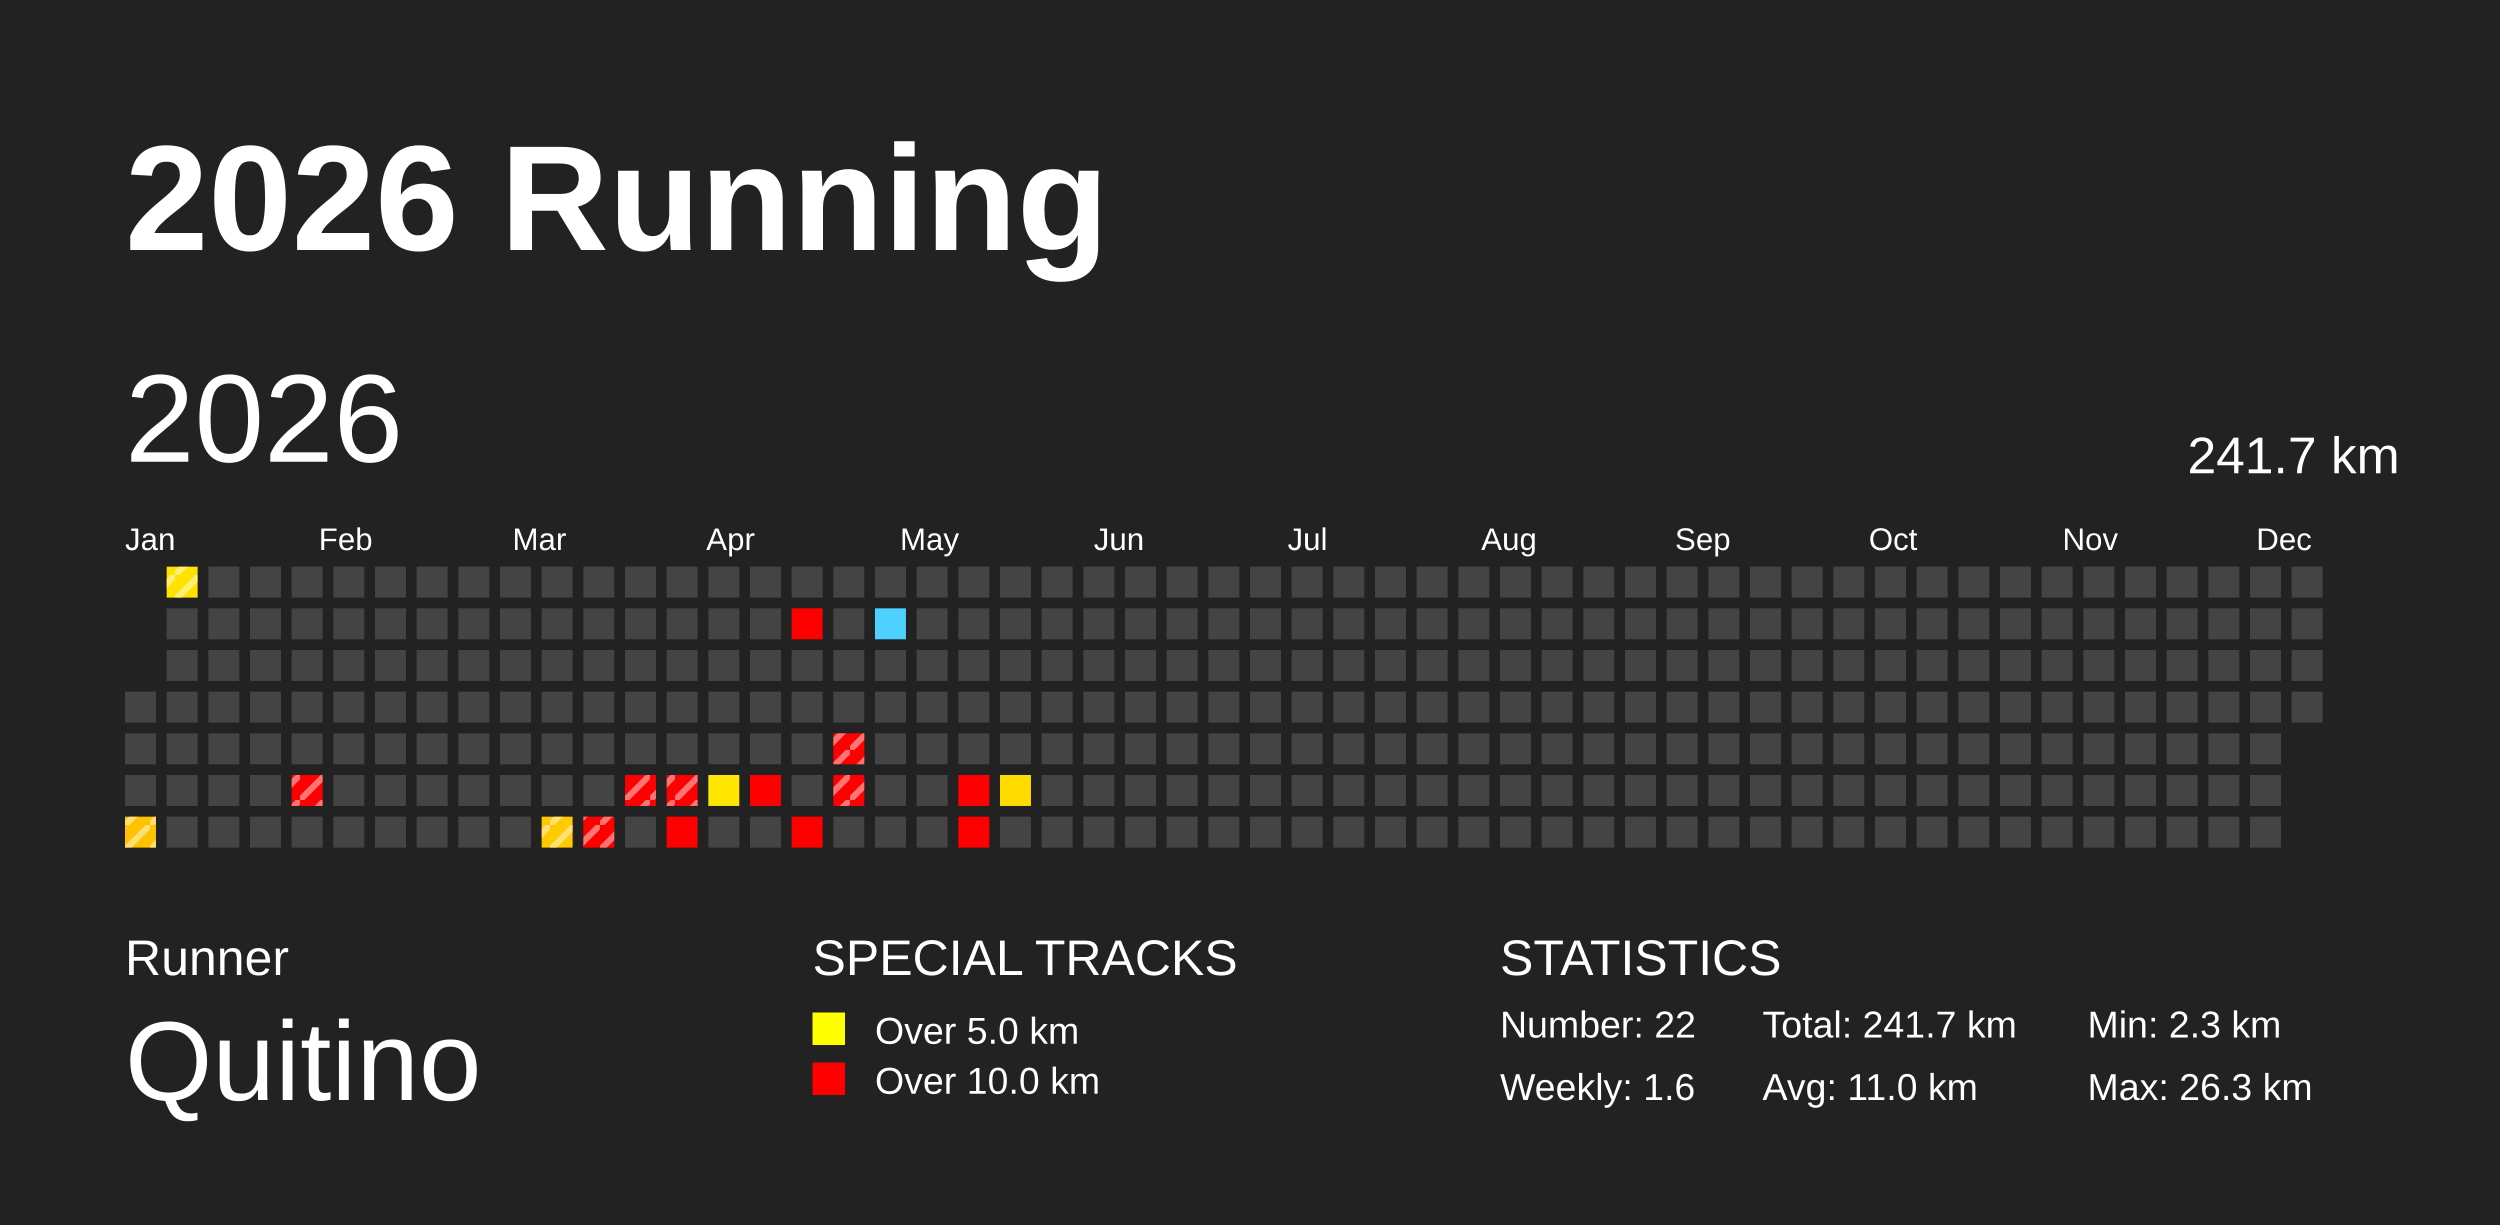
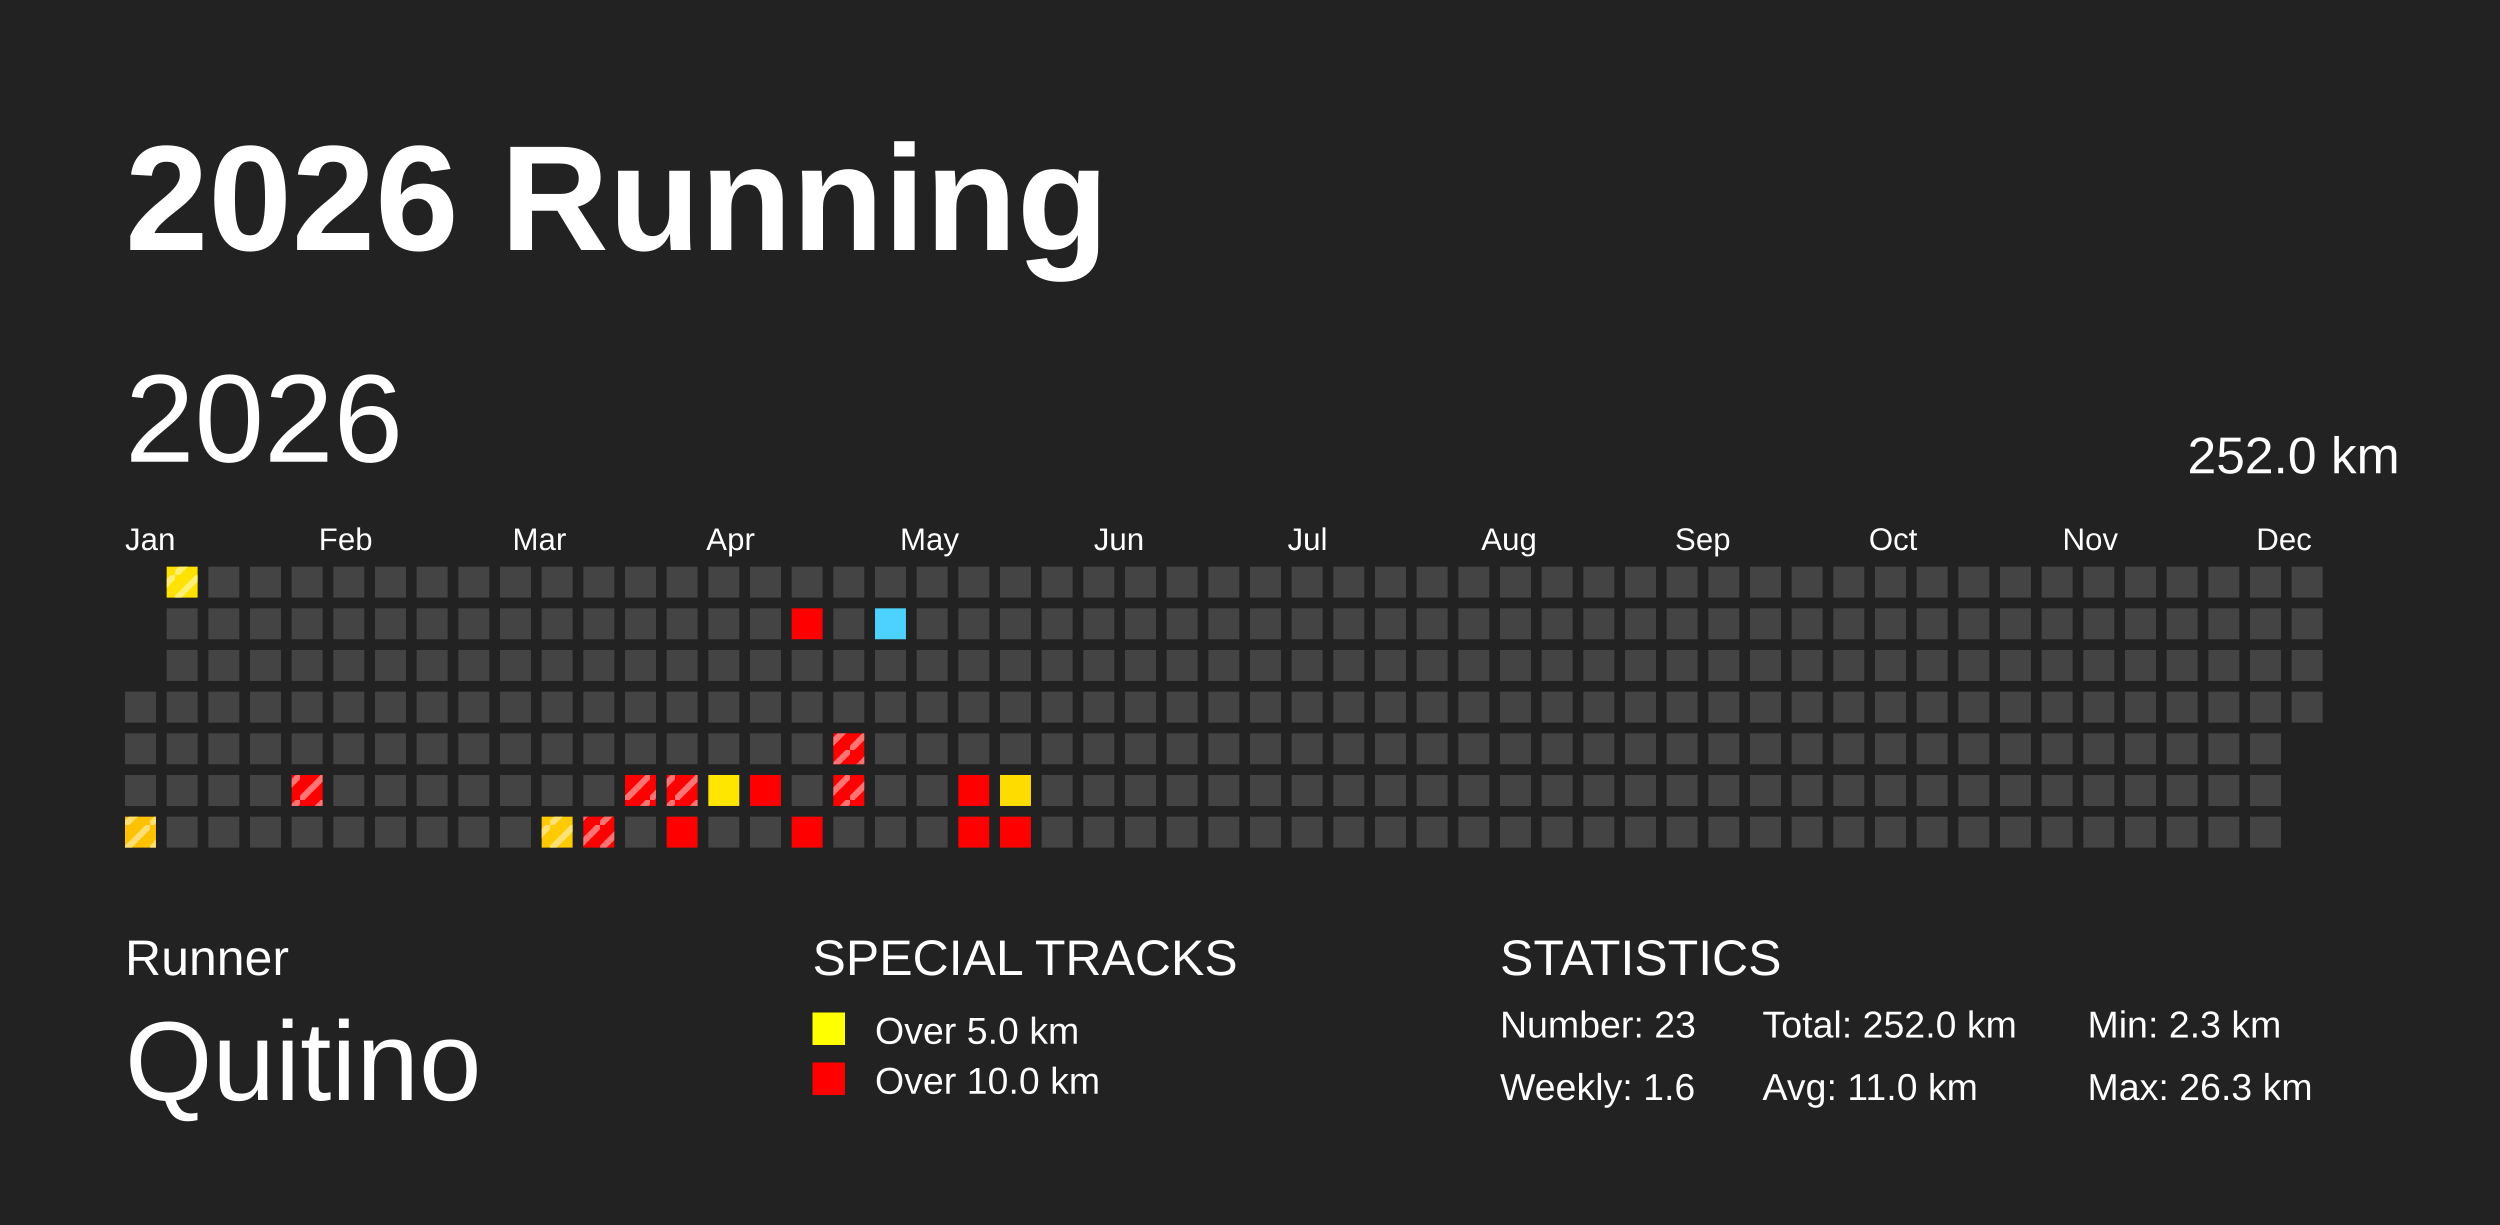
<svg xmlns="http://www.w3.org/2000/svg" baseProfile="full" height="98mm" version="1.1" viewBox="0,0,200,98" width="200mm">
  <defs>
    <pattern height="2" id="indoor-stripe" patternUnits="userSpaceOnUse" width="2">
      <line stroke="white" stroke-opacity="0.45" stroke-width="0.5" x1="0" x2="2" y1="2" y2="0" />
    </pattern>
  </defs>
  <rect fill="#222222" height="98" width="200" x="0" y="0" />
  <text fill="#FFFFFF" style="font-size:12px; font-family:Arial; font-weight:bold;" x="10" y="20">2026 Running</text>
  <text fill="#FFFFFF" style="font-size:4px; font-family:Arial" x="10" y="78">Runner</text>
  <text fill="#FFFFFF" style="font-size:9px; font-family:Arial" x="10" y="88">Quitino</text>
  <text fill="#FFFFFF" style="font-size:4px; font-family:Arial" x="65" y="78">SPECIAL TRACKS</text>
  <rect fill="yellow" height="2.6" width="2.6" x="65" y="81" />
  <text fill="#FFFFFF" style="font-size:3px; font-family:Arial" x="70" y="83.5">Over 5.0 km</text>
  <rect fill="red" height="2.6" width="2.6" x="65" y="85" />
  <text fill="#FFFFFF" style="font-size:3px; font-family:Arial" x="70" y="87.5">Over 10.0 km</text>
  <text fill="#FFFFFF" style="font-size:4px; font-family:Arial" x="120" y="78">STATISTICS</text>
-   <text fill="#FFFFFF" style="font-size:3px; font-family:Arial" x="120" y="83">Number: 22</text>
+   <text fill="#FFFFFF" style="font-size:3px; font-family:Arial" x="120" y="83">Number: 23</text>
  <text fill="#FFFFFF" style="font-size:3px; font-family:Arial" x="120" y="88">Weekly: 1.6</text>
-   <text fill="#FFFFFF" style="font-size:3px; font-family:Arial" x="141" y="83">Total: 241.7 km</text>
+   <text fill="#FFFFFF" style="font-size:3px; font-family:Arial" x="141" y="83">Total: 252.0 km</text>
  <text fill="#FFFFFF" style="font-size:3px; font-family:Arial" x="141" y="88">Avg: 11.0 km</text>
  <text fill="#FFFFFF" style="font-size:3px; font-family:Arial" x="167" y="83">Min: 2.3 km</text>
  <text fill="#FFFFFF" style="font-size:3px; font-family:Arial" x="167" y="88">Max: 26.3 km</text>
  <text dominant-baseline="hanging" fill="#FFFFFF" style="font-size:10.0px; font-family:Arial;" x="10" y="30">2026</text>
-   <text dominant-baseline="hanging" fill="#FFFFFF" style="font-size:4.125px; font-family:Arial;" x="175" y="35">241.7 km</text>
+   <text dominant-baseline="hanging" fill="#FFFFFF" style="font-size:4.125px; font-family:Arial;" x="175" y="35">252.0 km</text>
  <text fill="#FFFFFF" style="font-size:2.5px; font-family:Arial" x="10.0" y="44">Jan</text>
  <text fill="#FFFFFF" style="font-size:2.5px; font-family:Arial" x="25.5" y="44">Feb</text>
  <text fill="#FFFFFF" style="font-size:2.5px; font-family:Arial" x="41.0" y="44">Mar</text>
  <text fill="#FFFFFF" style="font-size:2.5px; font-family:Arial" x="56.5" y="44">Apr</text>
  <text fill="#FFFFFF" style="font-size:2.5px; font-family:Arial" x="72.0" y="44">May</text>
  <text fill="#FFFFFF" style="font-size:2.5px; font-family:Arial" x="87.5" y="44">Jun</text>
  <text fill="#FFFFFF" style="font-size:2.5px; font-family:Arial" x="103.0" y="44">Jul</text>
  <text fill="#FFFFFF" style="font-size:2.5px; font-family:Arial" x="118.5" y="44">Aug</text>
  <text fill="#FFFFFF" style="font-size:2.5px; font-family:Arial" x="134.0" y="44">Sep</text>
  <text fill="#FFFFFF" style="font-size:2.5px; font-family:Arial" x="149.5" y="44">Oct</text>
  <text fill="#FFFFFF" style="font-size:2.5px; font-family:Arial" x="165.0" y="44">Nov</text>
  <text fill="#FFFFFF" style="font-size:2.5px; font-family:Arial" x="180.5" y="44">Dec</text>
  <rect fill="#444444" height="2.476" width="2.476" x="10" y="55.333" />
  <rect fill="#444444" height="2.476" width="2.476" x="10" y="58.667" />
  <rect fill="#444444" height="2.476" width="2.476" x="10" y="62" />
  <rect fill="#ffc200" height="2.476" width="2.476" x="10" y="65.333" />
  <rect fill="url(#indoor-stripe)" height="2.476" width="2.476" x="10" y="65.333" />
  <rect fill="#ffe200" height="2.476" width="2.476" x="13.333" y="45.333" />
  <rect fill="url(#indoor-stripe)" height="2.476" width="2.476" x="13.333" y="45.333" />
  <rect fill="#444444" height="2.476" width="2.476" x="13.333" y="48.667" />
  <rect fill="#444444" height="2.476" width="2.476" x="13.333" y="52" />
  <rect fill="#444444" height="2.476" width="2.476" x="13.333" y="55.333" />
  <rect fill="#444444" height="2.476" width="2.476" x="13.333" y="58.667" />
  <rect fill="#444444" height="2.476" width="2.476" x="13.333" y="62" />
  <rect fill="#444444" height="2.476" width="2.476" x="13.333" y="65.333" />
  <rect fill="#444444" height="2.476" width="2.476" x="16.667" y="45.333" />
  <rect fill="#444444" height="2.476" width="2.476" x="16.667" y="48.667" />
  <rect fill="#444444" height="2.476" width="2.476" x="16.667" y="52" />
  <rect fill="#444444" height="2.476" width="2.476" x="16.667" y="55.333" />
  <rect fill="#444444" height="2.476" width="2.476" x="16.667" y="58.667" />
  <rect fill="#444444" height="2.476" width="2.476" x="16.667" y="62" />
  <rect fill="#444444" height="2.476" width="2.476" x="16.667" y="65.333" />
  <rect fill="#444444" height="2.476" width="2.476" x="20.0" y="45.333" />
  <rect fill="#444444" height="2.476" width="2.476" x="20.0" y="48.667" />
  <rect fill="#444444" height="2.476" width="2.476" x="20.0" y="52" />
  <rect fill="#444444" height="2.476" width="2.476" x="20.0" y="55.333" />
  <rect fill="#444444" height="2.476" width="2.476" x="20.0" y="58.667" />
  <rect fill="#444444" height="2.476" width="2.476" x="20.0" y="62" />
  <rect fill="#444444" height="2.476" width="2.476" x="20.0" y="65.333" />
  <rect fill="#444444" height="2.476" width="2.476" x="23.333" y="45.333" />
  <rect fill="#444444" height="2.476" width="2.476" x="23.333" y="48.667" />
  <rect fill="#444444" height="2.476" width="2.476" x="23.333" y="52" />
  <rect fill="#444444" height="2.476" width="2.476" x="23.333" y="55.333" />
  <rect fill="#444444" height="2.476" width="2.476" x="23.333" y="58.667" />
  <rect fill="red" height="2.476" width="2.476" x="23.333" y="62" />
  <rect fill="url(#indoor-stripe)" height="2.476" width="2.476" x="23.333" y="62" />
  <rect fill="#444444" height="2.476" width="2.476" x="23.333" y="65.333" />
  <rect fill="#444444" height="2.476" width="2.476" x="26.667" y="45.333" />
  <rect fill="#444444" height="2.476" width="2.476" x="26.667" y="48.667" />
  <rect fill="#444444" height="2.476" width="2.476" x="26.667" y="52" />
  <rect fill="#444444" height="2.476" width="2.476" x="26.667" y="55.333" />
  <rect fill="#444444" height="2.476" width="2.476" x="26.667" y="58.667" />
  <rect fill="#444444" height="2.476" width="2.476" x="26.667" y="62" />
  <rect fill="#444444" height="2.476" width="2.476" x="26.667" y="65.333" />
  <rect fill="#444444" height="2.476" width="2.476" x="30" y="45.333" />
  <rect fill="#444444" height="2.476" width="2.476" x="30" y="48.667" />
  <rect fill="#444444" height="2.476" width="2.476" x="30" y="52" />
  <rect fill="#444444" height="2.476" width="2.476" x="30" y="55.333" />
  <rect fill="#444444" height="2.476" width="2.476" x="30" y="58.667" />
  <rect fill="#444444" height="2.476" width="2.476" x="30" y="62" />
  <rect fill="#444444" height="2.476" width="2.476" x="30" y="65.333" />
  <rect fill="#444444" height="2.476" width="2.476" x="33.333" y="45.333" />
  <rect fill="#444444" height="2.476" width="2.476" x="33.333" y="48.667" />
  <rect fill="#444444" height="2.476" width="2.476" x="33.333" y="52" />
  <rect fill="#444444" height="2.476" width="2.476" x="33.333" y="55.333" />
  <rect fill="#444444" height="2.476" width="2.476" x="33.333" y="58.667" />
  <rect fill="#444444" height="2.476" width="2.476" x="33.333" y="62" />
  <rect fill="#444444" height="2.476" width="2.476" x="33.333" y="65.333" />
  <rect fill="#444444" height="2.476" width="2.476" x="36.667" y="45.333" />
  <rect fill="#444444" height="2.476" width="2.476" x="36.667" y="48.667" />
  <rect fill="#444444" height="2.476" width="2.476" x="36.667" y="52" />
  <rect fill="#444444" height="2.476" width="2.476" x="36.667" y="55.333" />
  <rect fill="#444444" height="2.476" width="2.476" x="36.667" y="58.667" />
  <rect fill="#444444" height="2.476" width="2.476" x="36.667" y="62" />
  <rect fill="#444444" height="2.476" width="2.476" x="36.667" y="65.333" />
  <rect fill="#444444" height="2.476" width="2.476" x="40.0" y="45.333" />
  <rect fill="#444444" height="2.476" width="2.476" x="40.0" y="48.667" />
  <rect fill="#444444" height="2.476" width="2.476" x="40.0" y="52" />
  <rect fill="#444444" height="2.476" width="2.476" x="40.0" y="55.333" />
  <rect fill="#444444" height="2.476" width="2.476" x="40.0" y="58.667" />
  <rect fill="#444444" height="2.476" width="2.476" x="40.0" y="62" />
  <rect fill="#444444" height="2.476" width="2.476" x="40.0" y="65.333" />
  <rect fill="#444444" height="2.476" width="2.476" x="43.333" y="45.333" />
  <rect fill="#444444" height="2.476" width="2.476" x="43.333" y="48.667" />
  <rect fill="#444444" height="2.476" width="2.476" x="43.333" y="52" />
  <rect fill="#444444" height="2.476" width="2.476" x="43.333" y="55.333" />
  <rect fill="#444444" height="2.476" width="2.476" x="43.333" y="58.667" />
  <rect fill="#444444" height="2.476" width="2.476" x="43.333" y="62" />
  <rect fill="#ffcb00" height="2.476" width="2.476" x="43.333" y="65.333" />
  <rect fill="url(#indoor-stripe)" height="2.476" width="2.476" x="43.333" y="65.333" />
  <rect fill="#444444" height="2.476" width="2.476" x="46.667" y="45.333" />
  <rect fill="#444444" height="2.476" width="2.476" x="46.667" y="48.667" />
  <rect fill="#444444" height="2.476" width="2.476" x="46.667" y="52" />
  <rect fill="#444444" height="2.476" width="2.476" x="46.667" y="55.333" />
  <rect fill="#444444" height="2.476" width="2.476" x="46.667" y="58.667" />
  <rect fill="#444444" height="2.476" width="2.476" x="46.667" y="62" />
  <rect fill="red" height="2.476" width="2.476" x="46.667" y="65.333" />
  <rect fill="url(#indoor-stripe)" height="2.476" width="2.476" x="46.667" y="65.333" />
  <rect fill="#444444" height="2.476" width="2.476" x="50" y="45.333" />
  <rect fill="#444444" height="2.476" width="2.476" x="50" y="48.667" />
  <rect fill="#444444" height="2.476" width="2.476" x="50" y="52" />
  <rect fill="#444444" height="2.476" width="2.476" x="50" y="55.333" />
  <rect fill="#444444" height="2.476" width="2.476" x="50" y="58.667" />
  <rect fill="red" height="2.476" width="2.476" x="50" y="62" />
  <rect fill="url(#indoor-stripe)" height="2.476" width="2.476" x="50" y="62" />
  <rect fill="#444444" height="2.476" width="2.476" x="50" y="65.333" />
  <rect fill="#444444" height="2.476" width="2.476" x="53.333" y="45.333" />
  <rect fill="#444444" height="2.476" width="2.476" x="53.333" y="48.667" />
  <rect fill="#444444" height="2.476" width="2.476" x="53.333" y="52" />
  <rect fill="#444444" height="2.476" width="2.476" x="53.333" y="55.333" />
  <rect fill="#444444" height="2.476" width="2.476" x="53.333" y="58.667" />
  <rect fill="red" height="2.476" width="2.476" x="53.333" y="62" />
  <rect fill="url(#indoor-stripe)" height="2.476" width="2.476" x="53.333" y="62" />
  <rect fill="red" height="2.476" width="2.476" x="53.333" y="65.333" />
  <rect fill="#444444" height="2.476" width="2.476" x="56.667" y="45.333" />
  <rect fill="#444444" height="2.476" width="2.476" x="56.667" y="48.667" />
  <rect fill="#444444" height="2.476" width="2.476" x="56.667" y="52" />
  <rect fill="#444444" height="2.476" width="2.476" x="56.667" y="55.333" />
  <rect fill="#444444" height="2.476" width="2.476" x="56.667" y="58.667" />
  <rect fill="#ffe600" height="2.476" width="2.476" x="56.667" y="62" />
  <rect fill="#444444" height="2.476" width="2.476" x="56.667" y="65.333" />
  <rect fill="#444444" height="2.476" width="2.476" x="60" y="45.333" />
  <rect fill="#444444" height="2.476" width="2.476" x="60" y="48.667" />
  <rect fill="#444444" height="2.476" width="2.476" x="60" y="52" />
  <rect fill="#444444" height="2.476" width="2.476" x="60" y="55.333" />
  <rect fill="#444444" height="2.476" width="2.476" x="60" y="58.667" />
  <rect fill="red" height="2.476" width="2.476" x="60" y="62" />
  <rect fill="#444444" height="2.476" width="2.476" x="60" y="65.333" />
  <rect fill="#444444" height="2.476" width="2.476" x="63.333" y="45.333" />
  <rect fill="red" height="2.476" width="2.476" x="63.333" y="48.667" />
  <rect fill="#444444" height="2.476" width="2.476" x="63.333" y="52" />
  <rect fill="#444444" height="2.476" width="2.476" x="63.333" y="55.333" />
  <rect fill="#444444" height="2.476" width="2.476" x="63.333" y="58.667" />
  <rect fill="#444444" height="2.476" width="2.476" x="63.333" y="62" />
  <rect fill="red" height="2.476" width="2.476" x="63.333" y="65.333" />
  <rect fill="#444444" height="2.476" width="2.476" x="66.667" y="45.333" />
  <rect fill="#444444" height="2.476" width="2.476" x="66.667" y="48.667" />
  <rect fill="#444444" height="2.476" width="2.476" x="66.667" y="52" />
  <rect fill="#444444" height="2.476" width="2.476" x="66.667" y="55.333" />
  <rect fill="red" height="2.476" width="2.476" x="66.667" y="58.667" />
  <rect fill="url(#indoor-stripe)" height="2.476" width="2.476" x="66.667" y="58.667" />
  <rect fill="red" height="2.476" width="2.476" x="66.667" y="62" />
  <rect fill="url(#indoor-stripe)" height="2.476" width="2.476" x="66.667" y="62" />
  <rect fill="#444444" height="2.476" width="2.476" x="66.667" y="65.333" />
  <rect fill="#444444" height="2.476" width="2.476" x="70" y="45.333" />
  <rect fill="#4dd2ff" height="2.476" width="2.476" x="70" y="48.667" />
  <rect fill="#444444" height="2.476" width="2.476" x="70" y="52" />
  <rect fill="#444444" height="2.476" width="2.476" x="70" y="55.333" />
  <rect fill="#444444" height="2.476" width="2.476" x="70" y="58.667" />
  <rect fill="#444444" height="2.476" width="2.476" x="70" y="62" />
  <rect fill="#444444" height="2.476" width="2.476" x="70" y="65.333" />
  <rect fill="#444444" height="2.476" width="2.476" x="73.333" y="45.333" />
  <rect fill="#444444" height="2.476" width="2.476" x="73.333" y="48.667" />
  <rect fill="#444444" height="2.476" width="2.476" x="73.333" y="52" />
  <rect fill="#444444" height="2.476" width="2.476" x="73.333" y="55.333" />
  <rect fill="#444444" height="2.476" width="2.476" x="73.333" y="58.667" />
  <rect fill="#444444" height="2.476" width="2.476" x="73.333" y="62" />
  <rect fill="#444444" height="2.476" width="2.476" x="73.333" y="65.333" />
  <rect fill="#444444" height="2.476" width="2.476" x="76.667" y="45.333" />
  <rect fill="#444444" height="2.476" width="2.476" x="76.667" y="48.667" />
  <rect fill="#444444" height="2.476" width="2.476" x="76.667" y="52" />
  <rect fill="#444444" height="2.476" width="2.476" x="76.667" y="55.333" />
  <rect fill="#444444" height="2.476" width="2.476" x="76.667" y="58.667" />
  <rect fill="red" height="2.476" width="2.476" x="76.667" y="62" />
  <rect fill="red" height="2.476" width="2.476" x="76.667" y="65.333" />
  <rect fill="#444444" height="2.476" width="2.476" x="80.0" y="45.333" />
  <rect fill="#444444" height="2.476" width="2.476" x="80.0" y="48.667" />
  <rect fill="#444444" height="2.476" width="2.476" x="80.0" y="52" />
  <rect fill="#444444" height="2.476" width="2.476" x="80.0" y="55.333" />
  <rect fill="#444444" height="2.476" width="2.476" x="80.0" y="58.667" />
  <rect fill="#ffdc00" height="2.476" width="2.476" x="80.0" y="62" />
-   <rect fill="#444444" height="2.476" width="2.476" x="80.0" y="65.333" />
+   <rect fill="red" height="2.476" width="2.476" x="80.0" y="65.333" />
  <rect fill="#444444" height="2.476" width="2.476" x="83.333" y="45.333" />
  <rect fill="#444444" height="2.476" width="2.476" x="83.333" y="48.667" />
  <rect fill="#444444" height="2.476" width="2.476" x="83.333" y="52" />
  <rect fill="#444444" height="2.476" width="2.476" x="83.333" y="55.333" />
  <rect fill="#444444" height="2.476" width="2.476" x="83.333" y="58.667" />
  <rect fill="#444444" height="2.476" width="2.476" x="83.333" y="62" />
  <rect fill="#444444" height="2.476" width="2.476" x="83.333" y="65.333" />
  <rect fill="#444444" height="2.476" width="2.476" x="86.667" y="45.333" />
  <rect fill="#444444" height="2.476" width="2.476" x="86.667" y="48.667" />
  <rect fill="#444444" height="2.476" width="2.476" x="86.667" y="52" />
  <rect fill="#444444" height="2.476" width="2.476" x="86.667" y="55.333" />
  <rect fill="#444444" height="2.476" width="2.476" x="86.667" y="58.667" />
  <rect fill="#444444" height="2.476" width="2.476" x="86.667" y="62" />
  <rect fill="#444444" height="2.476" width="2.476" x="86.667" y="65.333" />
  <rect fill="#444444" height="2.476" width="2.476" x="90" y="45.333" />
  <rect fill="#444444" height="2.476" width="2.476" x="90" y="48.667" />
  <rect fill="#444444" height="2.476" width="2.476" x="90" y="52" />
  <rect fill="#444444" height="2.476" width="2.476" x="90" y="55.333" />
  <rect fill="#444444" height="2.476" width="2.476" x="90" y="58.667" />
  <rect fill="#444444" height="2.476" width="2.476" x="90" y="62" />
  <rect fill="#444444" height="2.476" width="2.476" x="90" y="65.333" />
  <rect fill="#444444" height="2.476" width="2.476" x="93.333" y="45.333" />
  <rect fill="#444444" height="2.476" width="2.476" x="93.333" y="48.667" />
  <rect fill="#444444" height="2.476" width="2.476" x="93.333" y="52" />
  <rect fill="#444444" height="2.476" width="2.476" x="93.333" y="55.333" />
  <rect fill="#444444" height="2.476" width="2.476" x="93.333" y="58.667" />
  <rect fill="#444444" height="2.476" width="2.476" x="93.333" y="62" />
  <rect fill="#444444" height="2.476" width="2.476" x="93.333" y="65.333" />
  <rect fill="#444444" height="2.476" width="2.476" x="96.667" y="45.333" />
  <rect fill="#444444" height="2.476" width="2.476" x="96.667" y="48.667" />
  <rect fill="#444444" height="2.476" width="2.476" x="96.667" y="52" />
  <rect fill="#444444" height="2.476" width="2.476" x="96.667" y="55.333" />
  <rect fill="#444444" height="2.476" width="2.476" x="96.667" y="58.667" />
  <rect fill="#444444" height="2.476" width="2.476" x="96.667" y="62" />
  <rect fill="#444444" height="2.476" width="2.476" x="96.667" y="65.333" />
  <rect fill="#444444" height="2.476" width="2.476" x="100" y="45.333" />
  <rect fill="#444444" height="2.476" width="2.476" x="100" y="48.667" />
  <rect fill="#444444" height="2.476" width="2.476" x="100" y="52" />
  <rect fill="#444444" height="2.476" width="2.476" x="100" y="55.333" />
  <rect fill="#444444" height="2.476" width="2.476" x="100" y="58.667" />
  <rect fill="#444444" height="2.476" width="2.476" x="100" y="62" />
  <rect fill="#444444" height="2.476" width="2.476" x="100" y="65.333" />
  <rect fill="#444444" height="2.476" width="2.476" x="103.333" y="45.333" />
  <rect fill="#444444" height="2.476" width="2.476" x="103.333" y="48.667" />
  <rect fill="#444444" height="2.476" width="2.476" x="103.333" y="52" />
  <rect fill="#444444" height="2.476" width="2.476" x="103.333" y="55.333" />
  <rect fill="#444444" height="2.476" width="2.476" x="103.333" y="58.667" />
  <rect fill="#444444" height="2.476" width="2.476" x="103.333" y="62" />
  <rect fill="#444444" height="2.476" width="2.476" x="103.333" y="65.333" />
  <rect fill="#444444" height="2.476" width="2.476" x="106.667" y="45.333" />
  <rect fill="#444444" height="2.476" width="2.476" x="106.667" y="48.667" />
  <rect fill="#444444" height="2.476" width="2.476" x="106.667" y="52" />
  <rect fill="#444444" height="2.476" width="2.476" x="106.667" y="55.333" />
  <rect fill="#444444" height="2.476" width="2.476" x="106.667" y="58.667" />
  <rect fill="#444444" height="2.476" width="2.476" x="106.667" y="62" />
  <rect fill="#444444" height="2.476" width="2.476" x="106.667" y="65.333" />
  <rect fill="#444444" height="2.476" width="2.476" x="110" y="45.333" />
  <rect fill="#444444" height="2.476" width="2.476" x="110" y="48.667" />
  <rect fill="#444444" height="2.476" width="2.476" x="110" y="52" />
  <rect fill="#444444" height="2.476" width="2.476" x="110" y="55.333" />
  <rect fill="#444444" height="2.476" width="2.476" x="110" y="58.667" />
  <rect fill="#444444" height="2.476" width="2.476" x="110" y="62" />
  <rect fill="#444444" height="2.476" width="2.476" x="110" y="65.333" />
  <rect fill="#444444" height="2.476" width="2.476" x="113.333" y="45.333" />
  <rect fill="#444444" height="2.476" width="2.476" x="113.333" y="48.667" />
  <rect fill="#444444" height="2.476" width="2.476" x="113.333" y="52" />
  <rect fill="#444444" height="2.476" width="2.476" x="113.333" y="55.333" />
  <rect fill="#444444" height="2.476" width="2.476" x="113.333" y="58.667" />
  <rect fill="#444444" height="2.476" width="2.476" x="113.333" y="62" />
  <rect fill="#444444" height="2.476" width="2.476" x="113.333" y="65.333" />
  <rect fill="#444444" height="2.476" width="2.476" x="116.667" y="45.333" />
  <rect fill="#444444" height="2.476" width="2.476" x="116.667" y="48.667" />
  <rect fill="#444444" height="2.476" width="2.476" x="116.667" y="52" />
  <rect fill="#444444" height="2.476" width="2.476" x="116.667" y="55.333" />
  <rect fill="#444444" height="2.476" width="2.476" x="116.667" y="58.667" />
  <rect fill="#444444" height="2.476" width="2.476" x="116.667" y="62" />
  <rect fill="#444444" height="2.476" width="2.476" x="116.667" y="65.333" />
  <rect fill="#444444" height="2.476" width="2.476" x="120" y="45.333" />
  <rect fill="#444444" height="2.476" width="2.476" x="120" y="48.667" />
  <rect fill="#444444" height="2.476" width="2.476" x="120" y="52" />
  <rect fill="#444444" height="2.476" width="2.476" x="120" y="55.333" />
  <rect fill="#444444" height="2.476" width="2.476" x="120" y="58.667" />
  <rect fill="#444444" height="2.476" width="2.476" x="120" y="62" />
  <rect fill="#444444" height="2.476" width="2.476" x="120" y="65.333" />
  <rect fill="#444444" height="2.476" width="2.476" x="123.333" y="45.333" />
  <rect fill="#444444" height="2.476" width="2.476" x="123.333" y="48.667" />
  <rect fill="#444444" height="2.476" width="2.476" x="123.333" y="52" />
  <rect fill="#444444" height="2.476" width="2.476" x="123.333" y="55.333" />
  <rect fill="#444444" height="2.476" width="2.476" x="123.333" y="58.667" />
  <rect fill="#444444" height="2.476" width="2.476" x="123.333" y="62" />
  <rect fill="#444444" height="2.476" width="2.476" x="123.333" y="65.333" />
  <rect fill="#444444" height="2.476" width="2.476" x="126.667" y="45.333" />
  <rect fill="#444444" height="2.476" width="2.476" x="126.667" y="48.667" />
  <rect fill="#444444" height="2.476" width="2.476" x="126.667" y="52" />
  <rect fill="#444444" height="2.476" width="2.476" x="126.667" y="55.333" />
  <rect fill="#444444" height="2.476" width="2.476" x="126.667" y="58.667" />
  <rect fill="#444444" height="2.476" width="2.476" x="126.667" y="62" />
  <rect fill="#444444" height="2.476" width="2.476" x="126.667" y="65.333" />
  <rect fill="#444444" height="2.476" width="2.476" x="130" y="45.333" />
  <rect fill="#444444" height="2.476" width="2.476" x="130" y="48.667" />
  <rect fill="#444444" height="2.476" width="2.476" x="130" y="52" />
  <rect fill="#444444" height="2.476" width="2.476" x="130" y="55.333" />
  <rect fill="#444444" height="2.476" width="2.476" x="130" y="58.667" />
  <rect fill="#444444" height="2.476" width="2.476" x="130" y="62" />
  <rect fill="#444444" height="2.476" width="2.476" x="130" y="65.333" />
  <rect fill="#444444" height="2.476" width="2.476" x="133.333" y="45.333" />
  <rect fill="#444444" height="2.476" width="2.476" x="133.333" y="48.667" />
  <rect fill="#444444" height="2.476" width="2.476" x="133.333" y="52" />
  <rect fill="#444444" height="2.476" width="2.476" x="133.333" y="55.333" />
  <rect fill="#444444" height="2.476" width="2.476" x="133.333" y="58.667" />
  <rect fill="#444444" height="2.476" width="2.476" x="133.333" y="62" />
  <rect fill="#444444" height="2.476" width="2.476" x="133.333" y="65.333" />
  <rect fill="#444444" height="2.476" width="2.476" x="136.667" y="45.333" />
  <rect fill="#444444" height="2.476" width="2.476" x="136.667" y="48.667" />
  <rect fill="#444444" height="2.476" width="2.476" x="136.667" y="52" />
  <rect fill="#444444" height="2.476" width="2.476" x="136.667" y="55.333" />
  <rect fill="#444444" height="2.476" width="2.476" x="136.667" y="58.667" />
  <rect fill="#444444" height="2.476" width="2.476" x="136.667" y="62" />
  <rect fill="#444444" height="2.476" width="2.476" x="136.667" y="65.333" />
  <rect fill="#444444" height="2.476" width="2.476" x="140" y="45.333" />
  <rect fill="#444444" height="2.476" width="2.476" x="140" y="48.667" />
  <rect fill="#444444" height="2.476" width="2.476" x="140" y="52" />
  <rect fill="#444444" height="2.476" width="2.476" x="140" y="55.333" />
  <rect fill="#444444" height="2.476" width="2.476" x="140" y="58.667" />
  <rect fill="#444444" height="2.476" width="2.476" x="140" y="62" />
  <rect fill="#444444" height="2.476" width="2.476" x="140" y="65.333" />
  <rect fill="#444444" height="2.476" width="2.476" x="143.333" y="45.333" />
  <rect fill="#444444" height="2.476" width="2.476" x="143.333" y="48.667" />
  <rect fill="#444444" height="2.476" width="2.476" x="143.333" y="52" />
  <rect fill="#444444" height="2.476" width="2.476" x="143.333" y="55.333" />
  <rect fill="#444444" height="2.476" width="2.476" x="143.333" y="58.667" />
  <rect fill="#444444" height="2.476" width="2.476" x="143.333" y="62" />
  <rect fill="#444444" height="2.476" width="2.476" x="143.333" y="65.333" />
  <rect fill="#444444" height="2.476" width="2.476" x="146.667" y="45.333" />
  <rect fill="#444444" height="2.476" width="2.476" x="146.667" y="48.667" />
  <rect fill="#444444" height="2.476" width="2.476" x="146.667" y="52" />
  <rect fill="#444444" height="2.476" width="2.476" x="146.667" y="55.333" />
  <rect fill="#444444" height="2.476" width="2.476" x="146.667" y="58.667" />
  <rect fill="#444444" height="2.476" width="2.476" x="146.667" y="62" />
  <rect fill="#444444" height="2.476" width="2.476" x="146.667" y="65.333" />
  <rect fill="#444444" height="2.476" width="2.476" x="150.0" y="45.333" />
  <rect fill="#444444" height="2.476" width="2.476" x="150.0" y="48.667" />
  <rect fill="#444444" height="2.476" width="2.476" x="150.0" y="52" />
  <rect fill="#444444" height="2.476" width="2.476" x="150.0" y="55.333" />
  <rect fill="#444444" height="2.476" width="2.476" x="150.0" y="58.667" />
  <rect fill="#444444" height="2.476" width="2.476" x="150.0" y="62" />
  <rect fill="#444444" height="2.476" width="2.476" x="150.0" y="65.333" />
  <rect fill="#444444" height="2.476" width="2.476" x="153.333" y="45.333" />
  <rect fill="#444444" height="2.476" width="2.476" x="153.333" y="48.667" />
  <rect fill="#444444" height="2.476" width="2.476" x="153.333" y="52" />
  <rect fill="#444444" height="2.476" width="2.476" x="153.333" y="55.333" />
  <rect fill="#444444" height="2.476" width="2.476" x="153.333" y="58.667" />
  <rect fill="#444444" height="2.476" width="2.476" x="153.333" y="62" />
  <rect fill="#444444" height="2.476" width="2.476" x="153.333" y="65.333" />
  <rect fill="#444444" height="2.476" width="2.476" x="156.667" y="45.333" />
  <rect fill="#444444" height="2.476" width="2.476" x="156.667" y="48.667" />
  <rect fill="#444444" height="2.476" width="2.476" x="156.667" y="52" />
  <rect fill="#444444" height="2.476" width="2.476" x="156.667" y="55.333" />
  <rect fill="#444444" height="2.476" width="2.476" x="156.667" y="58.667" />
  <rect fill="#444444" height="2.476" width="2.476" x="156.667" y="62" />
  <rect fill="#444444" height="2.476" width="2.476" x="156.667" y="65.333" />
  <rect fill="#444444" height="2.476" width="2.476" x="160" y="45.333" />
  <rect fill="#444444" height="2.476" width="2.476" x="160" y="48.667" />
  <rect fill="#444444" height="2.476" width="2.476" x="160" y="52" />
  <rect fill="#444444" height="2.476" width="2.476" x="160" y="55.333" />
  <rect fill="#444444" height="2.476" width="2.476" x="160" y="58.667" />
  <rect fill="#444444" height="2.476" width="2.476" x="160" y="62" />
  <rect fill="#444444" height="2.476" width="2.476" x="160" y="65.333" />
  <rect fill="#444444" height="2.476" width="2.476" x="163.333" y="45.333" />
  <rect fill="#444444" height="2.476" width="2.476" x="163.333" y="48.667" />
  <rect fill="#444444" height="2.476" width="2.476" x="163.333" y="52" />
  <rect fill="#444444" height="2.476" width="2.476" x="163.333" y="55.333" />
  <rect fill="#444444" height="2.476" width="2.476" x="163.333" y="58.667" />
  <rect fill="#444444" height="2.476" width="2.476" x="163.333" y="62" />
  <rect fill="#444444" height="2.476" width="2.476" x="163.333" y="65.333" />
  <rect fill="#444444" height="2.476" width="2.476" x="166.667" y="45.333" />
  <rect fill="#444444" height="2.476" width="2.476" x="166.667" y="48.667" />
  <rect fill="#444444" height="2.476" width="2.476" x="166.667" y="52" />
  <rect fill="#444444" height="2.476" width="2.476" x="166.667" y="55.333" />
  <rect fill="#444444" height="2.476" width="2.476" x="166.667" y="58.667" />
  <rect fill="#444444" height="2.476" width="2.476" x="166.667" y="62" />
  <rect fill="#444444" height="2.476" width="2.476" x="166.667" y="65.333" />
  <rect fill="#444444" height="2.476" width="2.476" x="170" y="45.333" />
  <rect fill="#444444" height="2.476" width="2.476" x="170" y="48.667" />
  <rect fill="#444444" height="2.476" width="2.476" x="170" y="52" />
  <rect fill="#444444" height="2.476" width="2.476" x="170" y="55.333" />
  <rect fill="#444444" height="2.476" width="2.476" x="170" y="58.667" />
  <rect fill="#444444" height="2.476" width="2.476" x="170" y="62" />
  <rect fill="#444444" height="2.476" width="2.476" x="170" y="65.333" />
  <rect fill="#444444" height="2.476" width="2.476" x="173.333" y="45.333" />
  <rect fill="#444444" height="2.476" width="2.476" x="173.333" y="48.667" />
  <rect fill="#444444" height="2.476" width="2.476" x="173.333" y="52" />
  <rect fill="#444444" height="2.476" width="2.476" x="173.333" y="55.333" />
  <rect fill="#444444" height="2.476" width="2.476" x="173.333" y="58.667" />
  <rect fill="#444444" height="2.476" width="2.476" x="173.333" y="62" />
  <rect fill="#444444" height="2.476" width="2.476" x="173.333" y="65.333" />
  <rect fill="#444444" height="2.476" width="2.476" x="176.667" y="45.333" />
  <rect fill="#444444" height="2.476" width="2.476" x="176.667" y="48.667" />
  <rect fill="#444444" height="2.476" width="2.476" x="176.667" y="52" />
  <rect fill="#444444" height="2.476" width="2.476" x="176.667" y="55.333" />
  <rect fill="#444444" height="2.476" width="2.476" x="176.667" y="58.667" />
  <rect fill="#444444" height="2.476" width="2.476" x="176.667" y="62" />
  <rect fill="#444444" height="2.476" width="2.476" x="176.667" y="65.333" />
  <rect fill="#444444" height="2.476" width="2.476" x="180" y="45.333" />
  <rect fill="#444444" height="2.476" width="2.476" x="180" y="48.667" />
  <rect fill="#444444" height="2.476" width="2.476" x="180" y="52" />
  <rect fill="#444444" height="2.476" width="2.476" x="180" y="55.333" />
  <rect fill="#444444" height="2.476" width="2.476" x="180" y="58.667" />
  <rect fill="#444444" height="2.476" width="2.476" x="180" y="62" />
  <rect fill="#444444" height="2.476" width="2.476" x="180" y="65.333" />
  <rect fill="#444444" height="2.476" width="2.476" x="183.333" y="45.333" />
  <rect fill="#444444" height="2.476" width="2.476" x="183.333" y="48.667" />
  <rect fill="#444444" height="2.476" width="2.476" x="183.333" y="52" />
  <rect fill="#444444" height="2.476" width="2.476" x="183.333" y="55.333" />
</svg>
